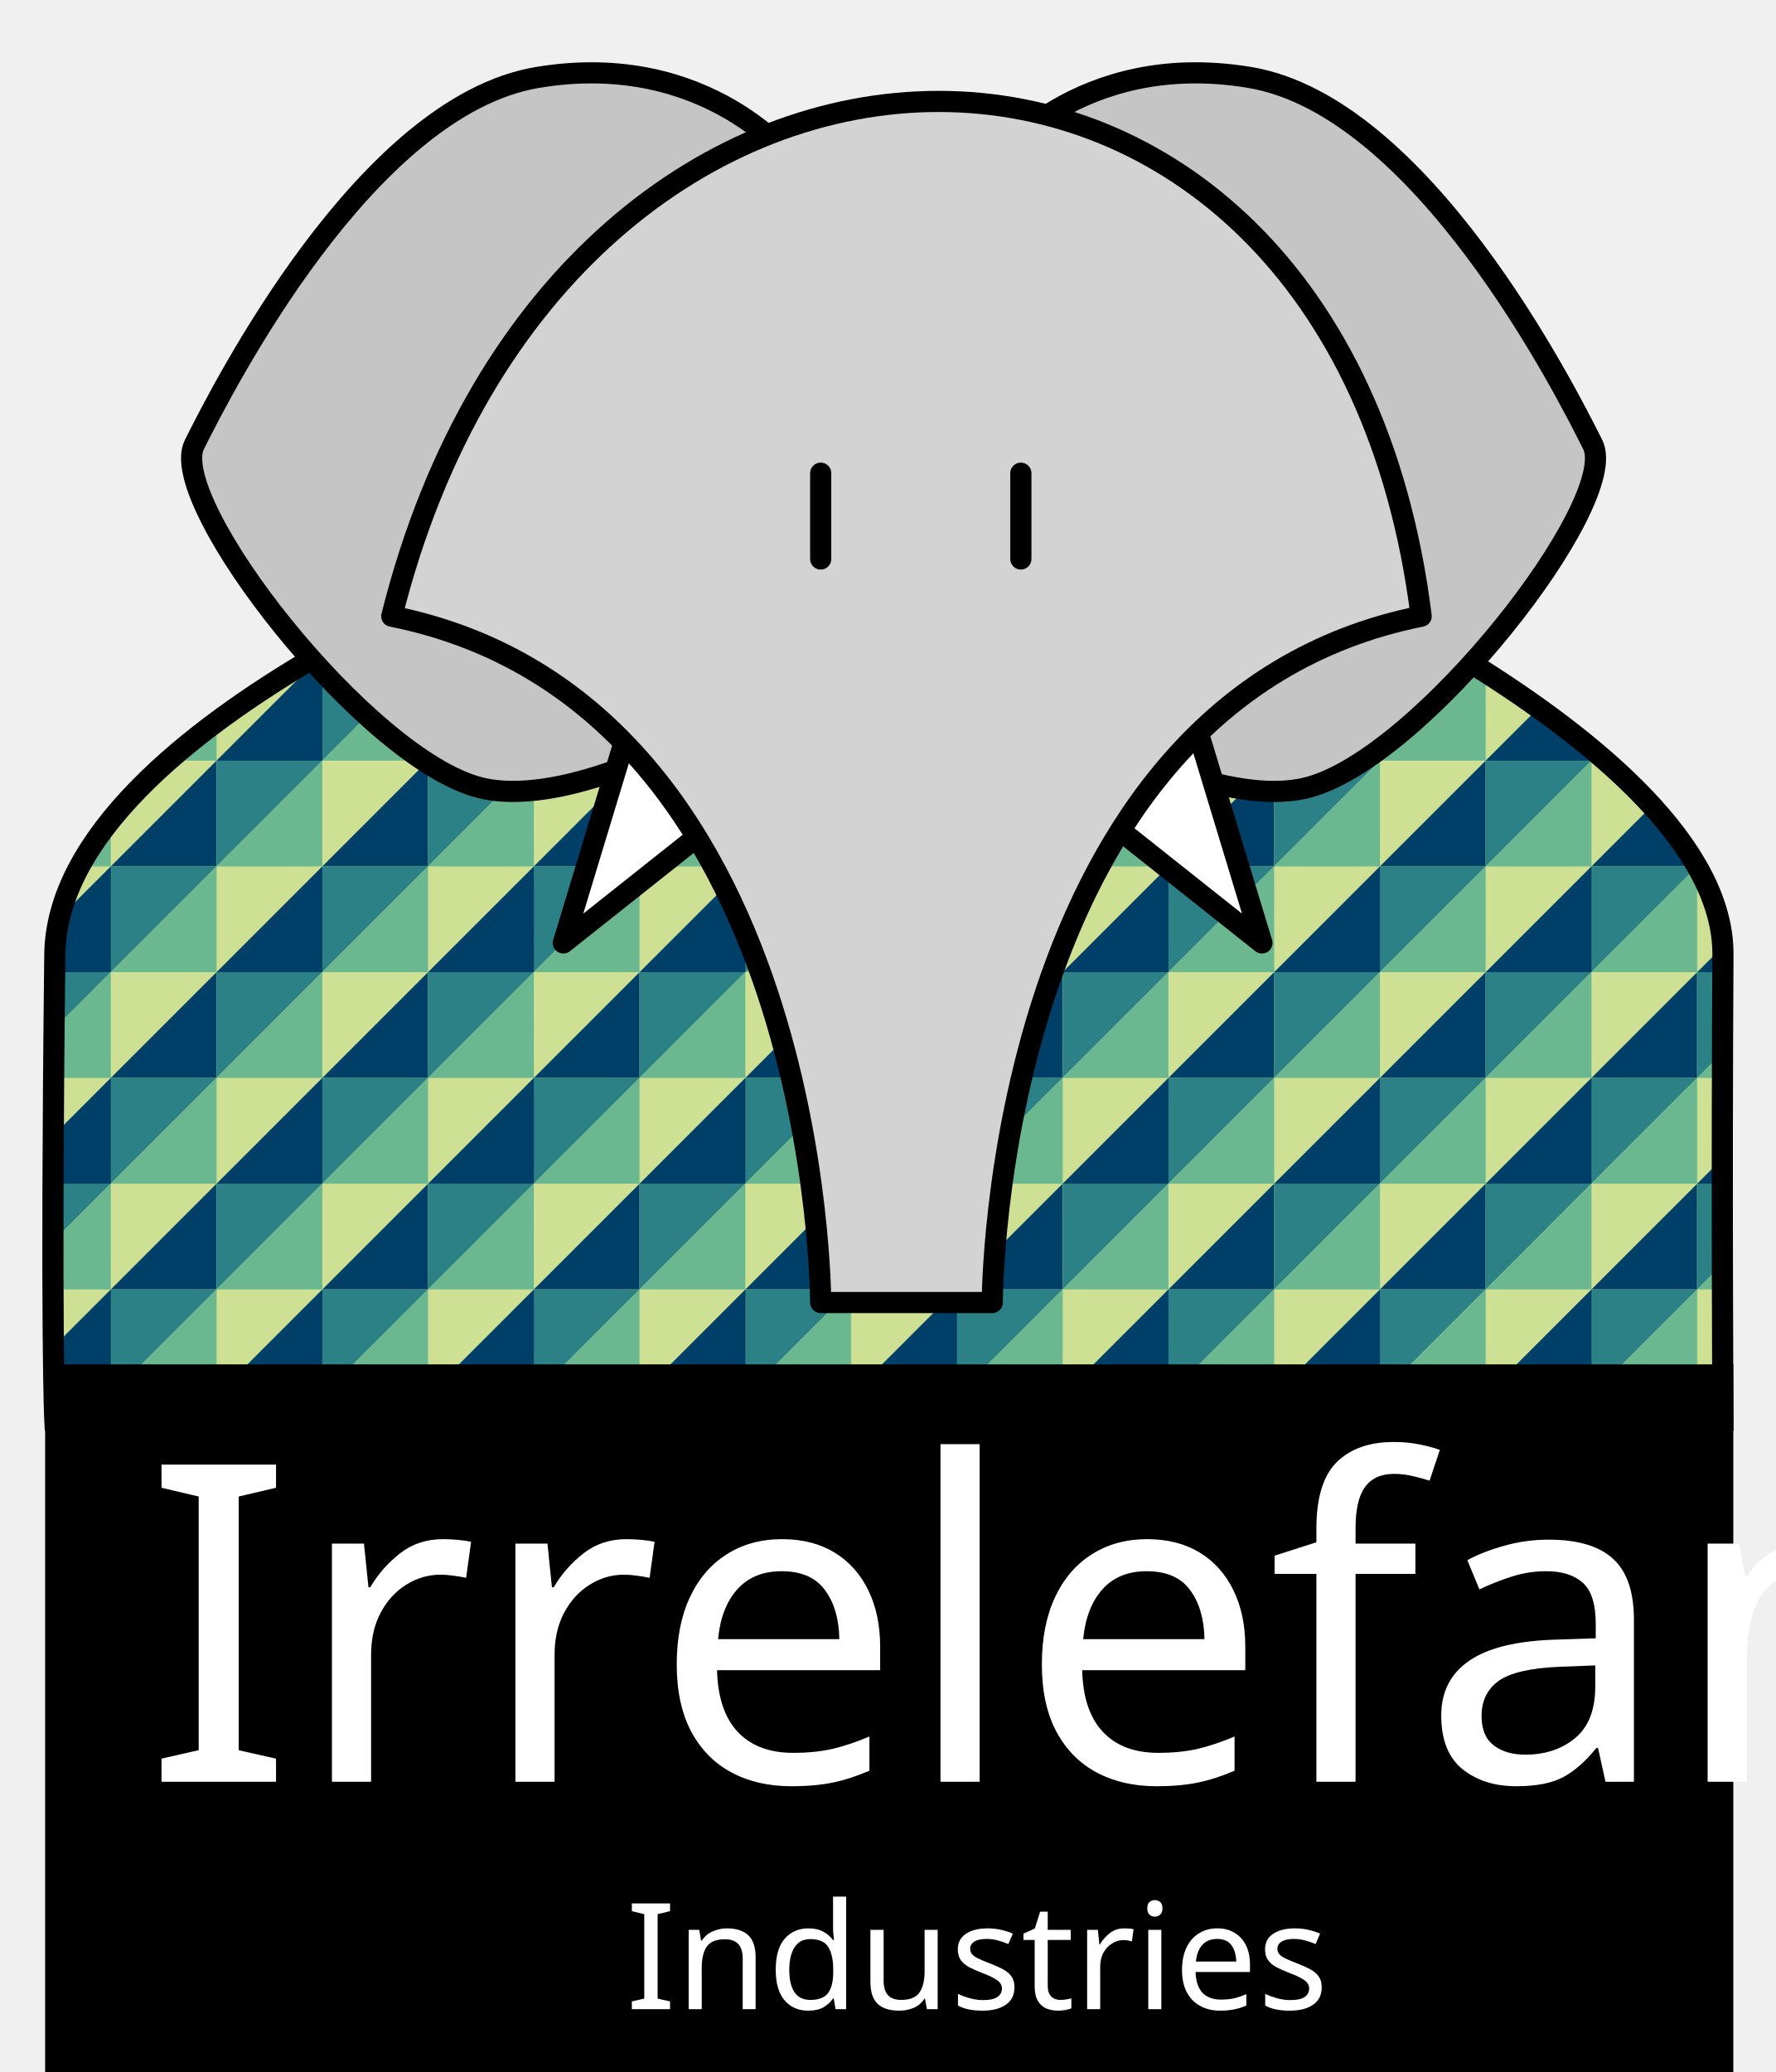
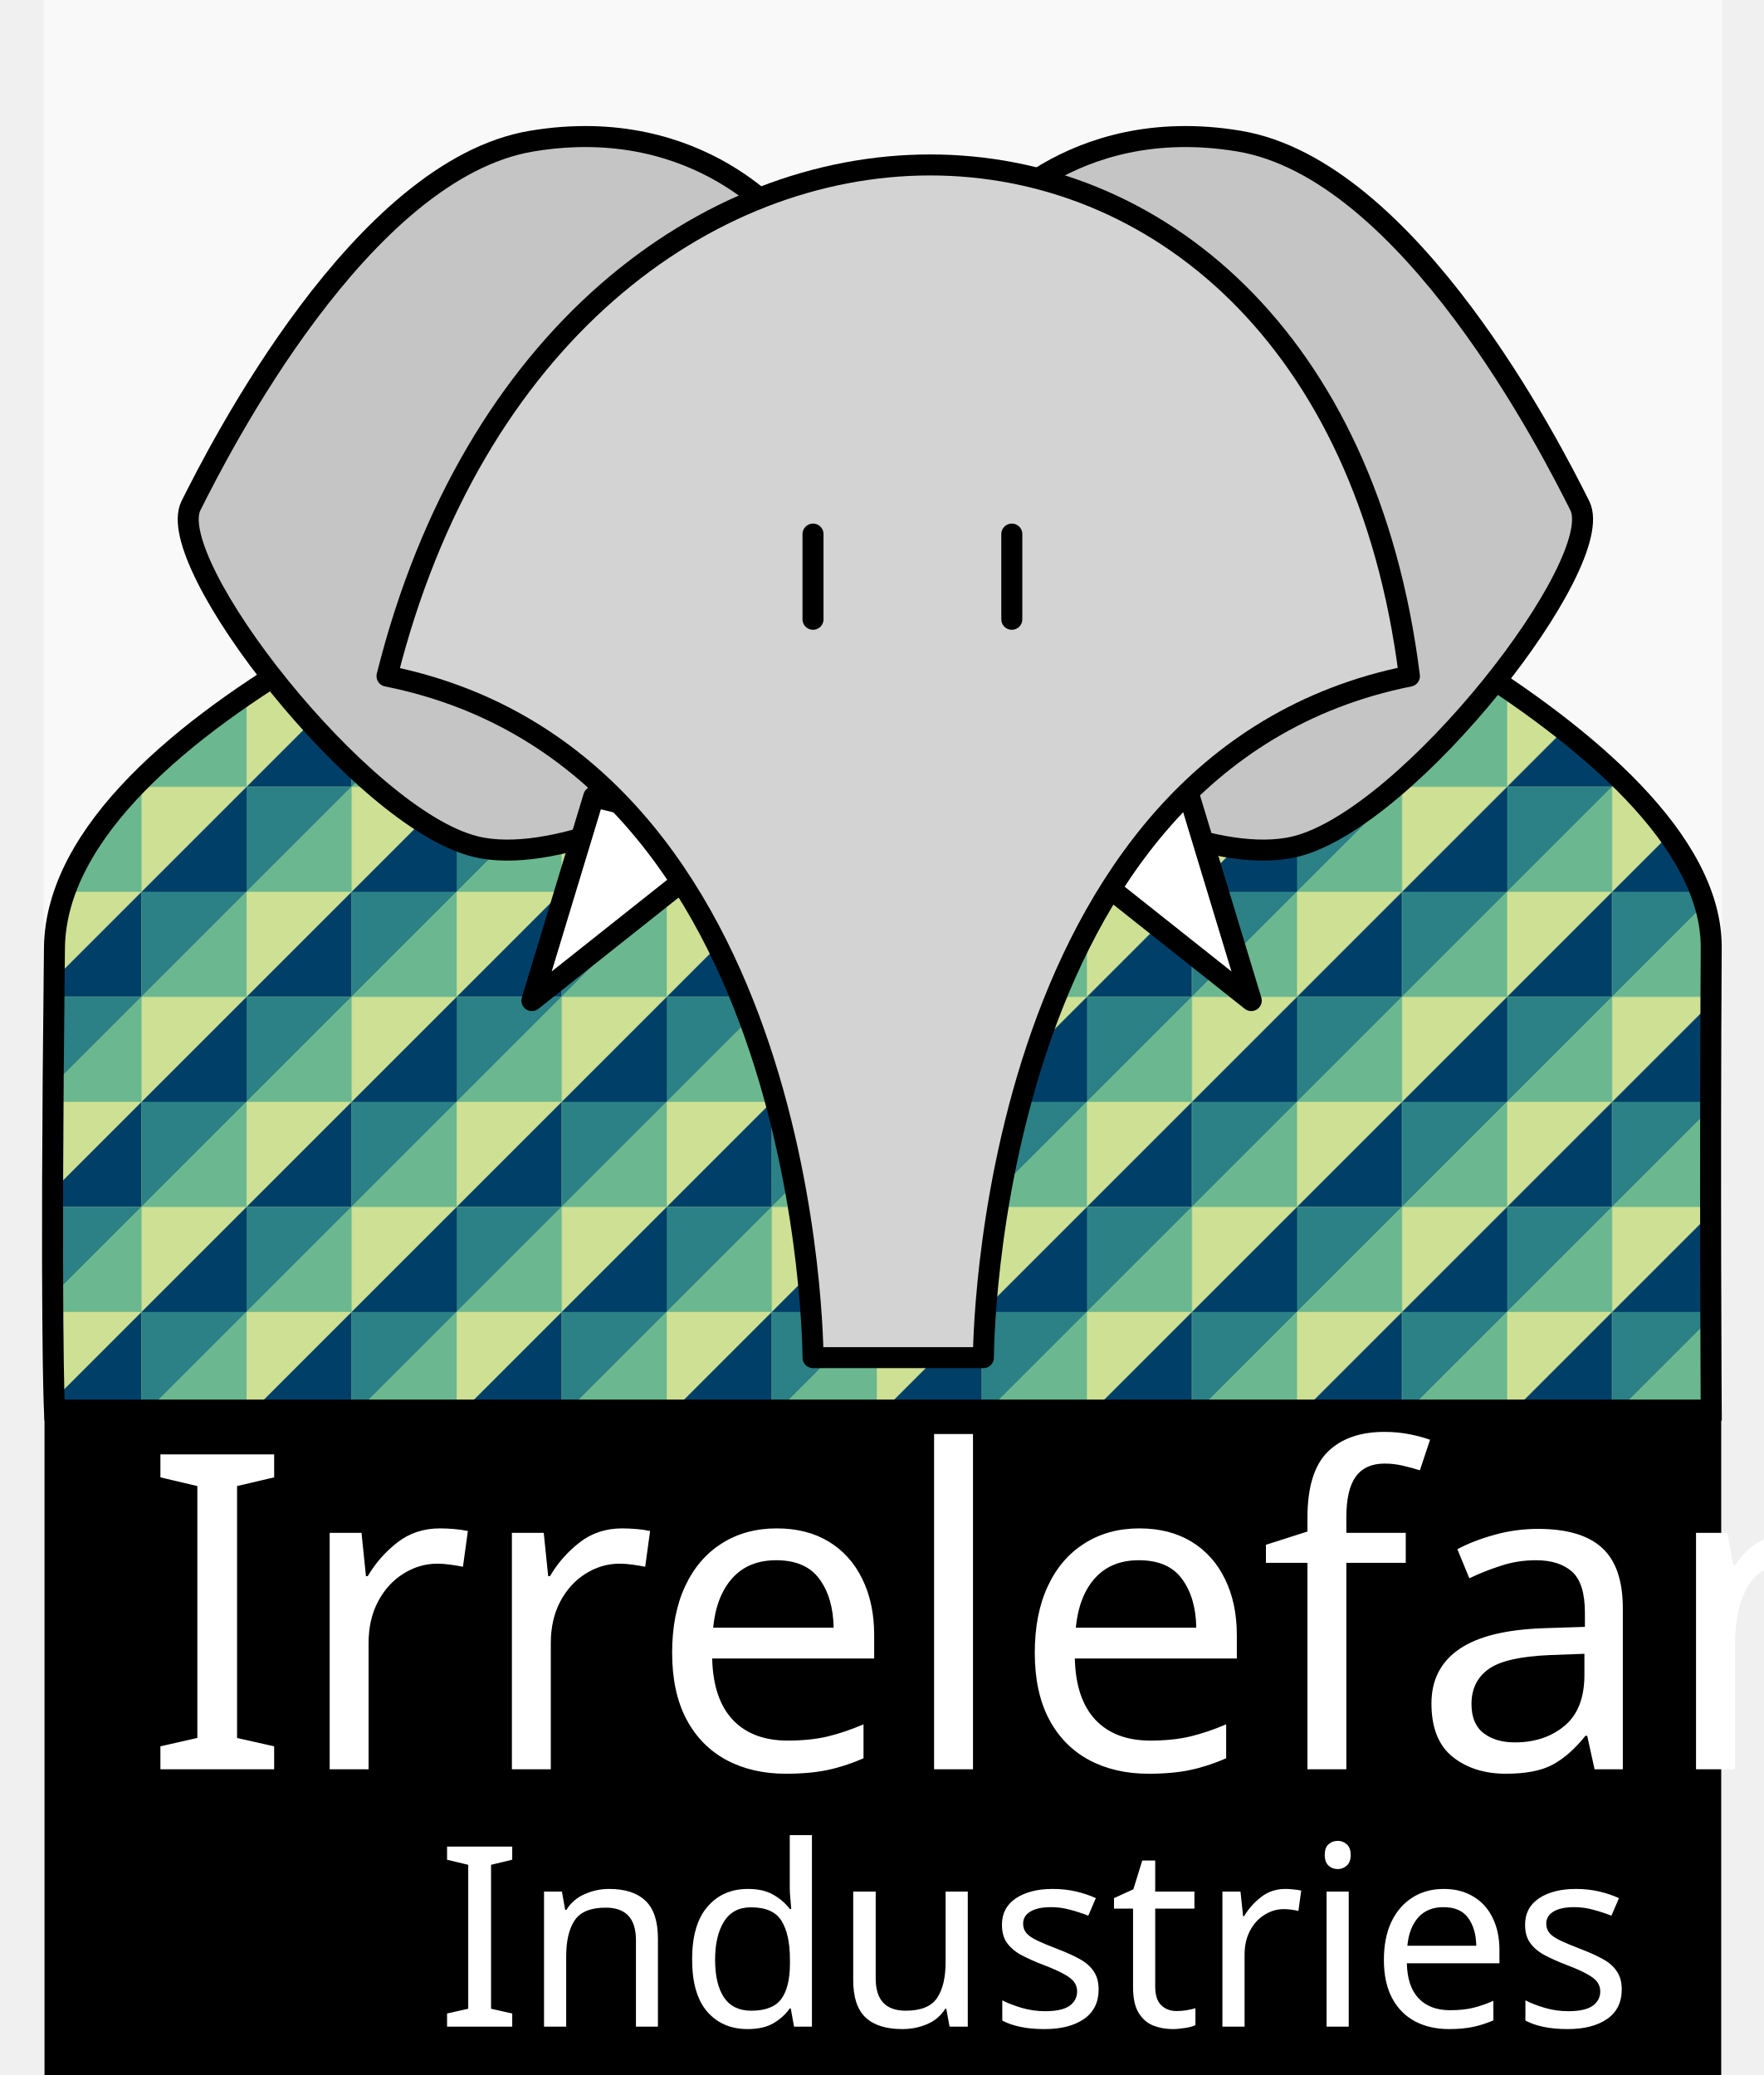
- <svg xmlns="http://www.w3.org/2000/svg" version="1.1" x="0" y="0" width="167.907" height="195.898" viewBox="0, 0, 167.907, 195.898">
+ <svg xmlns="http://www.w3.org/2000/svg" version="1.1" x="0" y="0" width="167.907" height="197.565" viewBox="0, 0, 167.907, 197.565">
  <defs>
-     <pattern id="Pattern_1" patternUnits="userSpaceOnUse" x="29.046" y="316.694" width="40" height="40" patternTransform="matrix(0.5, 0, 0, 0.5, 0, 0)">
+     <pattern id="Pattern_1" patternUnits="userSpaceOnUse" x="123.046" y="170.694" width="40" height="40" patternTransform="matrix(0.5, 0, 0, 0.5, 0, 0)">
      <g transform="translate(-0, -0)">
        <path d="M0,0 L40,0 L40,40 L0,40 L0,0 z" fill="#CEE094" />
        <path d="M0,20 L20,20 L20,0 L0,20 z" fill="#004068" />
        <path d="M40,0 L20,0 L20,20 L40,0 z" fill="#2B8185" />
        <path d="M20,20 L40,20 L40,0 L20,20 z" fill="#6BB890" />
        <path d="M20,20 L0,20 L0,40 L20,20 z" fill="#2B8185" />
        <path d="M0,40 L20,40 L20,20 L0,40 z" fill="#6BB890" />
        <path d="M20,40 L40,40 L40,20 L20,40 z" fill="#004068" />
      </g>
    </pattern>
  </defs>
-   <g id="Layer_1" transform="translate(-24.046, -266.435)">
+   <g id="Layer_1" transform="translate(-118.046, -120.435)">
+     <path d="M122.283,254.694 L281.904,254.694 L281.904,318 L122.283,318 L122.283,254.694 z" fill="#000000" />
+     <path d="M122.187,120.435 L282,120.435 L282,254.694 L122.187,254.694 L122.187,120.435 z" fill="#FFFFFF" fill-opacity="0.604" />
+     <g>
+       <path d="M232.953,170.694 C232.953,170.694 281.078,190.299 280.953,210.694 C280.819,232.689 280.953,254.694 280.953,254.694 L123.229,254.694 C123.229,254.694 122.819,246.689 123.229,210.694 C123.482,188.457 172.953,170.694 172.953,170.694 L232.953,170.694 z" fill="url(#Pattern_1)" />
+       <path d="M232.953,170.694 C232.953,170.694 281.078,190.299 280.953,210.694 C280.819,232.689 280.953,254.694 280.953,254.694 L123.229,254.694 C123.229,254.694 122.819,246.689 123.229,210.694 C123.482,188.457 172.953,170.694 172.953,170.694 L232.953,170.694 z" fill-opacity="0" stroke="#000000" stroke-width="2" />
+     </g>
+     <g>
+       <path d="M202.896,234.76 C199.582,234.76 196.896,232.189 196.896,229.018 C196.896,225.847 199.582,223.276 202.896,223.276 C206.209,223.276 208.896,225.847 208.896,229.018 C208.896,232.189 206.209,234.76 202.896,234.76 z" fill="#FFFFFF" />
+       <path d="M201.396,227.26 L205.396,231.648" fill-opacity="0" stroke="#000000" stroke-width="1" />
+       <path d="M205.396,227.26 L201.396,231.648" fill-opacity="0" stroke="#000000" stroke-width="1" />
+     </g>
    <g>
      <g>
-         <path d="M138.953,316.694 C138.953,316.694 187.078,336.299 186.953,356.694 C186.819,378.689 186.953,400.694 186.953,400.694 L29.229,400.694 C29.229,400.694 28.819,392.689 29.229,356.694 C29.482,334.457 78.953,316.694 78.953,316.694 L138.953,316.694 z" fill="url(#Pattern_1)" />
-         <path d="M138.953,316.694 C138.953,316.694 187.078,336.299 186.953,356.694 C186.819,378.689 186.953,400.694 186.953,400.694 L29.229,400.694 C29.229,400.694 28.819,392.689 29.229,356.694 C29.482,334.457 78.953,316.694 78.953,316.694 L138.953,316.694 z" fill-opacity="0" stroke="#000000" stroke-width="2" />
+         <path d="M193.001,141.981 C193.001,141.981 182.186,196.73 182.186,196.73 C182.186,196.73 170.68,202.882 163.261,201.027 C152.446,198.324 133.521,173.991 136.225,168.584 C138.928,163.176 152.446,136.574 168.668,133.87 C184.89,131.167 193.001,141.981 193.001,141.981 z" fill="#C5C5C5" />
+         <path d="M193.001,141.981 C193.001,141.981 182.186,196.73 182.186,196.73 C182.186,196.73 170.68,202.882 163.261,201.027 C152.446,198.324 133.521,173.991 136.225,168.584 C138.928,163.176 152.446,136.574 168.668,133.87 C184.89,131.167 193.001,141.981 193.001,141.981 z" fill-opacity="0" stroke="#000000" stroke-width="2" />
      </g>
      <g>
-         <path d="M108.896,380.76 C105.582,380.76 102.896,378.189 102.896,375.018 C102.896,371.847 105.582,369.276 108.896,369.276 C112.209,369.276 114.896,371.847 114.896,375.018 C114.896,378.189 112.209,380.76 108.896,380.76 z" fill="#FFFFFF" />
-         <path d="M107.396,373.26 L111.396,377.648" fill-opacity="0" stroke="#000000" stroke-width="1" />
-         <path d="M111.396,373.26 L107.396,377.648" fill-opacity="0" stroke="#000000" stroke-width="1" />
+         <path d="M211.665,141.981 C211.665,141.981 222.48,196.73 222.48,196.73 C222.48,196.73 233.987,202.882 241.406,201.027 C252.22,198.324 271.146,173.991 268.442,168.584 C265.739,163.176 252.22,136.574 235.998,133.87 C219.776,131.167 211.665,141.981 211.665,141.981 z" fill="#C5C5C5" />
+         <path d="M211.665,141.981 C211.665,141.981 222.48,196.73 222.48,196.73 C222.48,196.73 233.987,202.882 241.406,201.027 C252.22,198.324 271.146,173.991 268.442,168.584 C265.739,163.176 252.22,136.574 235.998,133.87 C219.776,131.167 211.665,141.981 211.665,141.981 z" fill-opacity="0" stroke="#000000" stroke-width="2" />
      </g>
      <g>
-         <g>
-           <path d="M99.201,281.867 C99.201,281.867 88.386,336.615 88.386,336.615 C88.386,336.615 76.88,342.768 69.461,340.913 C58.646,338.209 39.721,313.877 42.425,308.469 C45.128,303.062 58.646,276.459 74.868,273.756 C91.09,271.052 99.201,281.867 99.201,281.867 z" fill="#C5C5C5" />
-           <path d="M99.201,281.867 C99.201,281.867 88.386,336.615 88.386,336.615 C88.386,336.615 76.88,342.768 69.461,340.913 C58.646,338.209 39.721,313.877 42.425,308.469 C45.128,303.062 58.646,276.459 74.868,273.756 C91.09,271.052 99.201,281.867 99.201,281.867 z" fill-opacity="0" stroke="#000000" stroke-width="2" />
-         </g>
-         <g>
-           <path d="M117.866,281.867 C117.866,281.867 128.68,336.615 128.68,336.615 C128.68,336.615 140.187,342.768 147.606,340.913 C158.42,338.209 177.346,313.877 174.642,308.469 C171.939,303.062 158.42,276.459 142.198,273.756 C125.976,271.052 117.866,281.867 117.866,281.867 z" fill="#C5C5C5" />
-           <path d="M117.866,281.867 C117.866,281.867 128.68,336.615 128.68,336.615 C128.68,336.615 140.187,342.768 147.606,340.913 C158.42,338.209 177.346,313.877 174.642,308.469 C171.939,303.062 158.42,276.459 142.198,273.756 C125.976,271.052 117.866,281.867 117.866,281.867 z" fill-opacity="0" stroke="#000000" stroke-width="2" />
-         </g>
-         <g>
-           <path d="M123.273,339.642 C123.273,339.642 143.364,355.586 143.364,355.586 C143.364,355.586 137.48,336.182 137.48,336.182 C137.48,336.182 123.273,339.642 123.273,339.642 z" fill="#FFFFFF" />
-           <path d="M123.273,339.642 C123.273,339.642 143.364,355.586 143.364,355.586 C143.364,355.586 137.48,336.182 137.48,336.182 C137.48,336.182 123.273,339.642 123.273,339.642 z" fill-opacity="0" stroke="#000000" stroke-width="2" stroke-linecap="round" stroke-linejoin="round" />
-         </g>
-         <g>
-           <path d="M97.402,339.642 C97.402,339.642 77.311,355.586 77.311,355.586 C77.311,355.586 83.195,336.182 83.195,336.182 C83.195,336.182 97.402,339.642 97.402,339.642 z" fill="#FFFFFF" />
-           <path d="M97.402,339.642 C97.402,339.642 77.311,355.586 77.311,355.586 C77.311,355.586 83.195,336.182 83.195,336.182 C83.195,336.182 97.402,339.642 97.402,339.642 z" fill-opacity="0" stroke="#000000" stroke-width="2" stroke-linecap="round" stroke-linejoin="round" />
-         </g>
-         <g>
-           <path d="M61.089,324.695 C77.311,259.802 150.309,259.802 158.42,324.695 C117.866,332.806 117.866,389.583 117.866,389.583 C117.866,389.583 101.644,389.583 101.644,389.583 C101.644,389.583 101.644,332.806 61.089,324.695 z" fill="#D3D3D3" />
-           <path d="M61.089,324.695 C77.311,259.802 150.309,259.802 158.42,324.695 C117.866,332.806 117.866,389.583 117.866,389.583 C117.866,389.583 101.644,389.583 101.644,389.583 C101.644,389.583 101.644,332.806 61.089,324.695 z" fill-opacity="0" stroke="#000000" stroke-width="2" stroke-linecap="round" stroke-linejoin="round" />
-         </g>
-         <g>
-           <path d="M101.644,311.173 L101.644,311.173 L101.644,319.284 L101.644,319.284 L101.644,311.173 z" fill="#FFFFFF" />
-           <path d="M101.644,311.173 L101.644,311.173 L101.644,319.284 L101.644,319.284 L101.644,311.173 z" fill-opacity="0" stroke="#000000" stroke-width="2" stroke-linecap="round" stroke-linejoin="round" />
-         </g>
-         <g>
-           <path d="M120.569,311.173 L120.569,311.173 L120.569,319.284 L120.569,319.284 L120.569,311.173 z" fill="#FFFFFF" />
-           <path d="M120.569,311.173 L120.569,311.173 L120.569,319.284 L120.569,319.284 L120.569,311.173 z" fill-opacity="0" stroke="#000000" stroke-width="2" stroke-linecap="round" stroke-linejoin="round" />
-         </g>
+         <path d="M217.073,199.757 C217.073,199.757 237.164,215.701 237.164,215.701 C237.164,215.701 231.28,196.296 231.28,196.296 C231.28,196.296 217.073,199.757 217.073,199.757 z" fill="#FFFFFF" />
+         <path d="M217.073,199.757 C217.073,199.757 237.164,215.701 237.164,215.701 C237.164,215.701 231.28,196.296 231.28,196.296 C231.28,196.296 217.073,199.757 217.073,199.757 z" fill-opacity="0" stroke="#000000" stroke-width="2" stroke-linecap="round" stroke-linejoin="round" />
      </g>
-       <path d="M28.313,395.431 L187.933,395.431 L187.933,462.333 L28.313,462.333 L28.313,395.431 z" fill="#000000" />
-       <text transform="matrix(1, 0, 0, 1, 107.833, 425.432)">
-         <tspan x="-70.203" y="9.461" font-family="PTSans-NarrowBold" font-size="42" fill="#FFFFFF">Irrelefant </tspan>
-         <tspan x="-24.605" y="30.961" font-family="PTSans-NarrowBold" font-size="14" fill="#FFFFFF">Industries</tspan>
-       </text>
+       <g>
+         <path d="M188.773,199.757 C188.773,199.757 168.681,215.701 168.681,215.701 C168.681,215.701 174.566,196.296 174.566,196.296 C174.566,196.296 188.773,199.757 188.773,199.757 z" fill="#FFFFFF" />
+         <path d="M188.773,199.757 C188.773,199.757 168.681,215.701 168.681,215.701 C168.681,215.701 174.566,196.296 174.566,196.296 C174.566,196.296 188.773,199.757 188.773,199.757 z" fill-opacity="0" stroke="#000000" stroke-width="2" stroke-linecap="round" stroke-linejoin="round" />
+       </g>
+       <g>
+         <path d="M154.889,184.809 C171.111,119.917 244.109,119.917 252.22,184.809 C211.665,192.92 211.665,249.697 211.665,249.697 C211.665,249.697 195.444,249.697 195.444,249.697 C195.444,249.697 195.444,192.92 154.889,184.809 z" fill="#D3D3D3" />
+         <path d="M154.889,184.809 C171.111,119.917 244.109,119.917 252.22,184.809 C211.665,192.92 211.665,249.697 211.665,249.697 C211.665,249.697 195.444,249.697 195.444,249.697 C195.444,249.697 195.444,192.92 154.889,184.809 z" fill-opacity="0" stroke="#000000" stroke-width="2" stroke-linecap="round" stroke-linejoin="round" />
+       </g>
+       <g>
+         <path d="M195.444,171.287 L195.444,171.287 L195.444,179.398 L195.444,179.398 L195.444,171.287 z" fill="#FFFFFF" />
+         <path d="M195.444,171.287 L195.444,171.287 L195.444,179.398 L195.444,179.398 L195.444,171.287 z" fill-opacity="0" stroke="#000000" stroke-width="2" stroke-linecap="round" stroke-linejoin="round" />
+       </g>
+       <g>
+         <path d="M214.369,171.287 L214.369,171.287 L214.369,179.398 L214.369,179.398 L214.369,171.287 z" fill="#FFFFFF" />
+         <path d="M214.369,171.287 L214.369,171.287 L214.369,179.398 L214.369,179.398 L214.369,171.287 z" fill-opacity="0" stroke="#000000" stroke-width="2" stroke-linecap="round" stroke-linejoin="round" />
+       </g>
    </g>
+     <text transform="matrix(1, 0, 0, 1, 201.833, 281.644)">
+       <tspan x="-70.203" y="7.249" font-family="PTSans-NarrowBold" font-size="42" fill="#FFFFFF">Irrelefant </tspan>
+       <tspan x="-42.18" y="31.749" font-family="PTSans-NarrowBold" font-size="24" fill="#FFFFFF">Industries</tspan>
+     </text>
  </g>
</svg>
